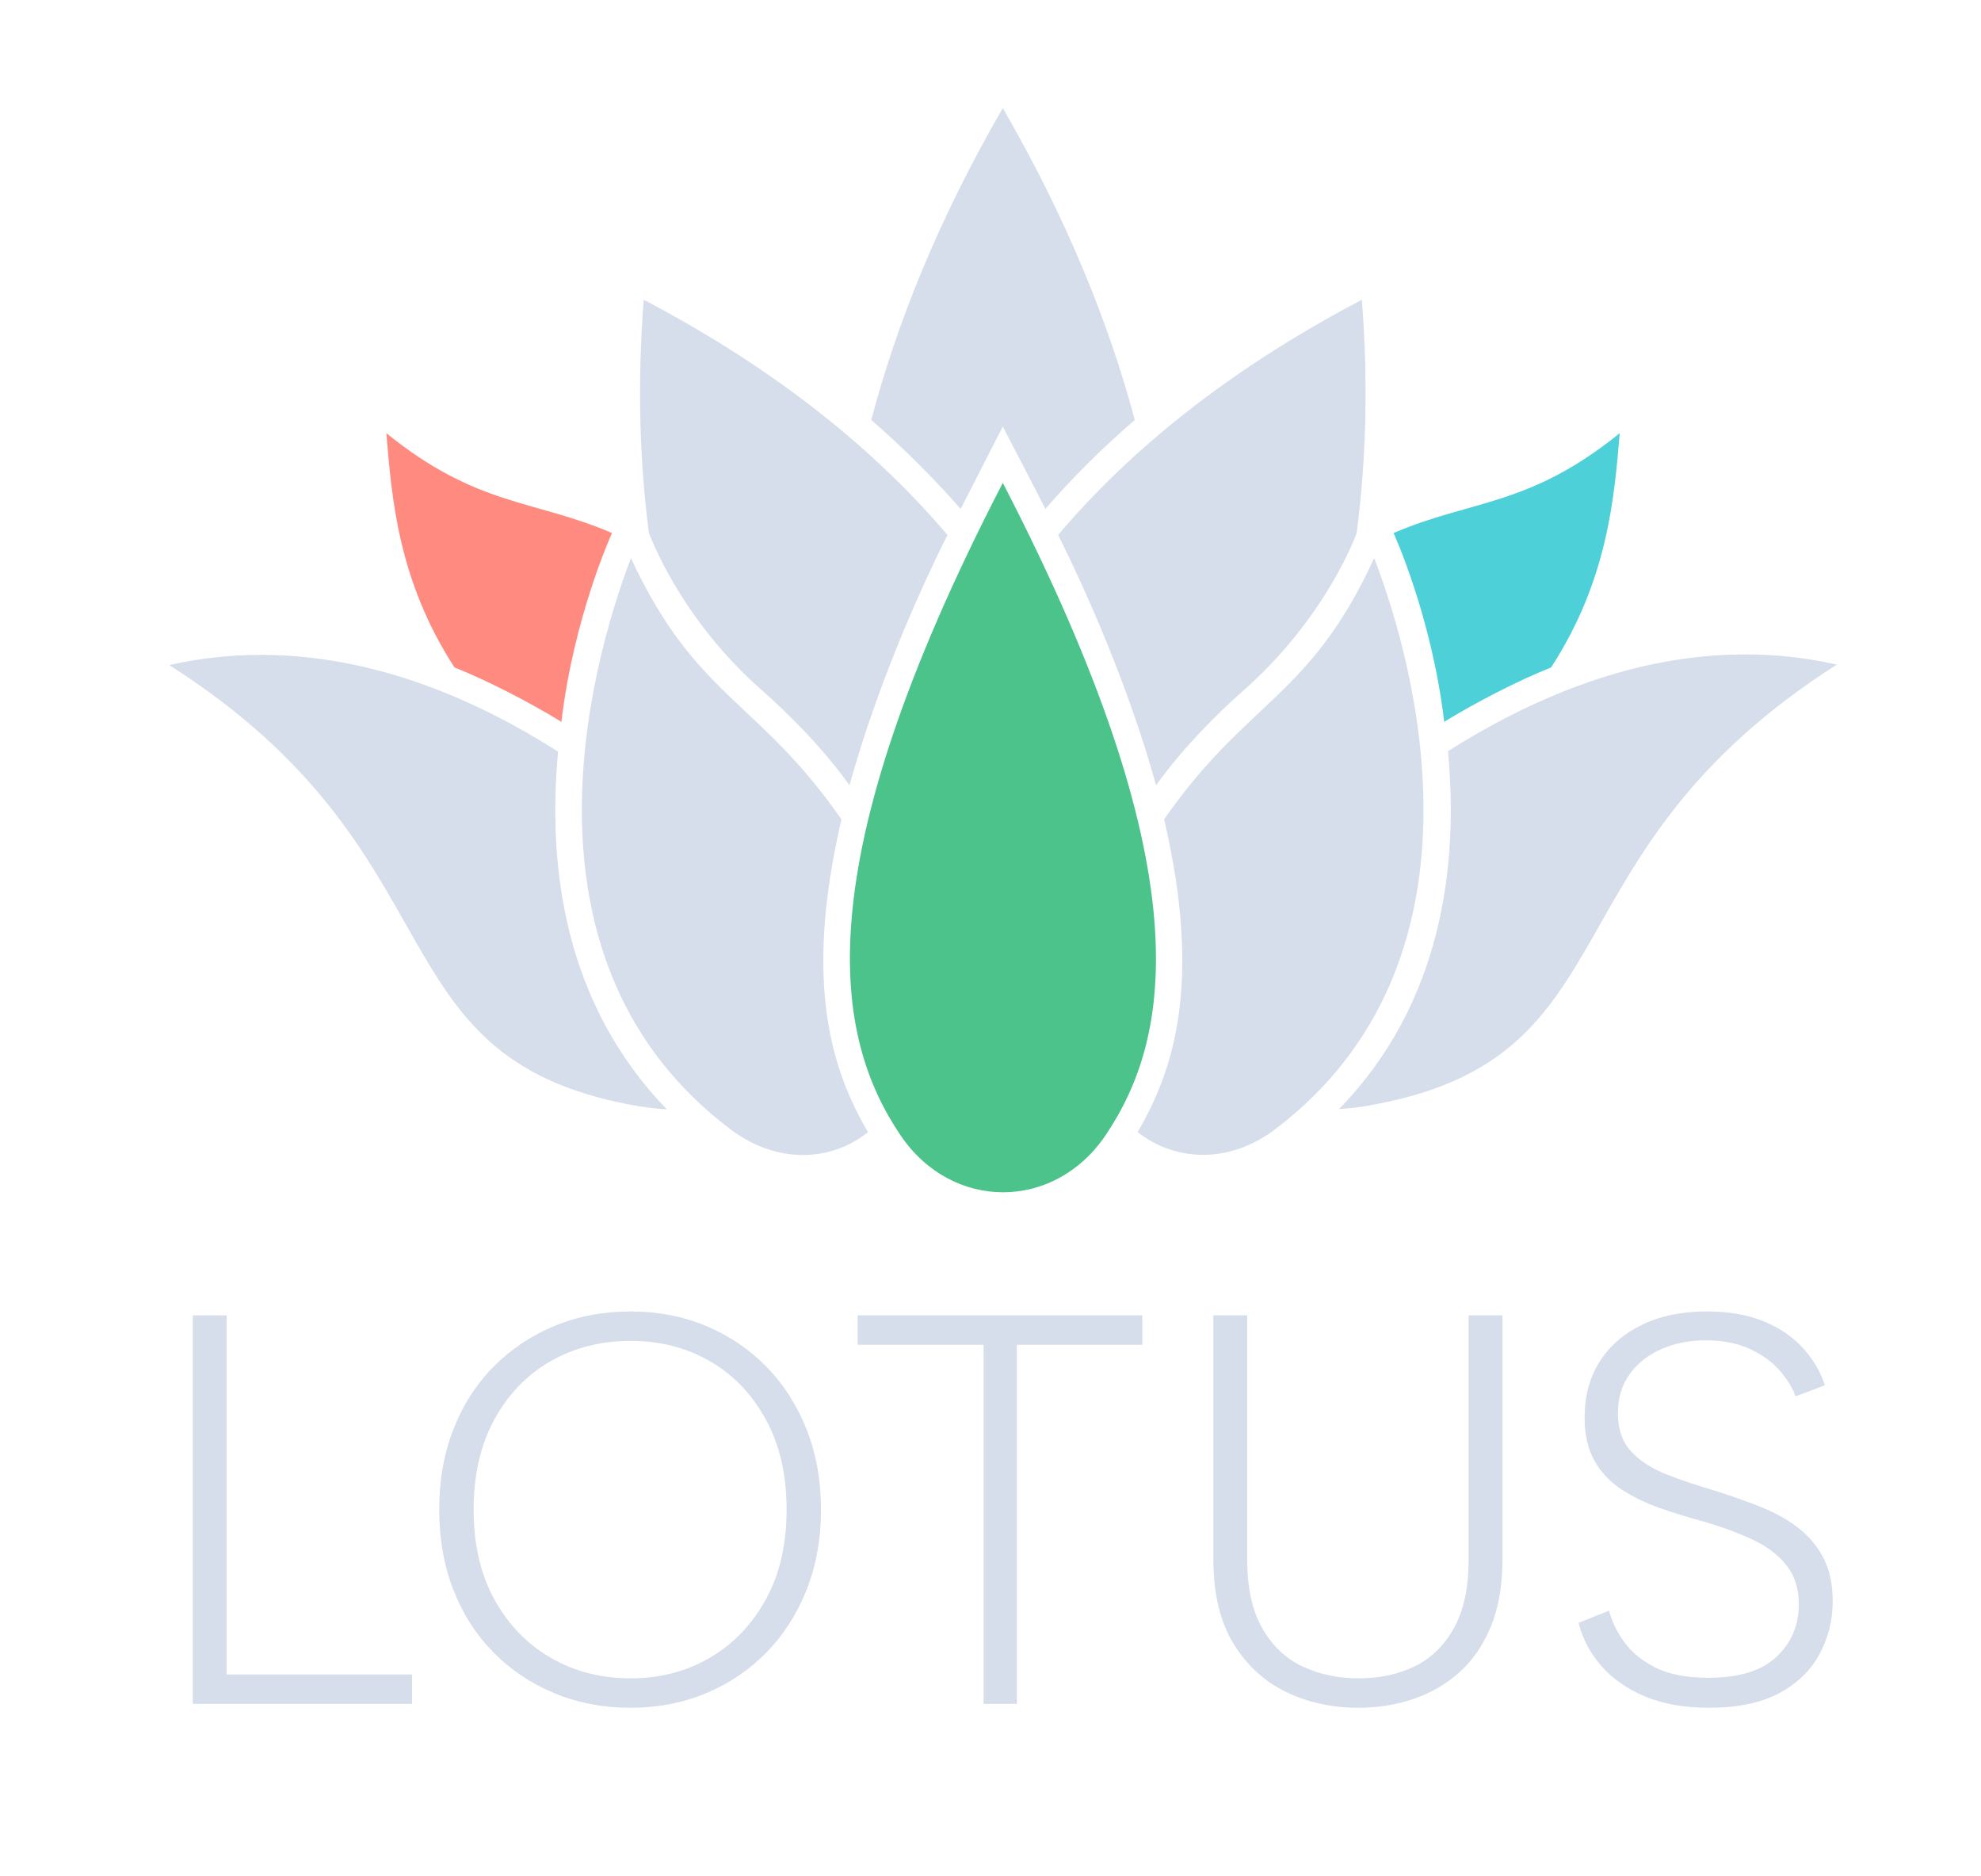
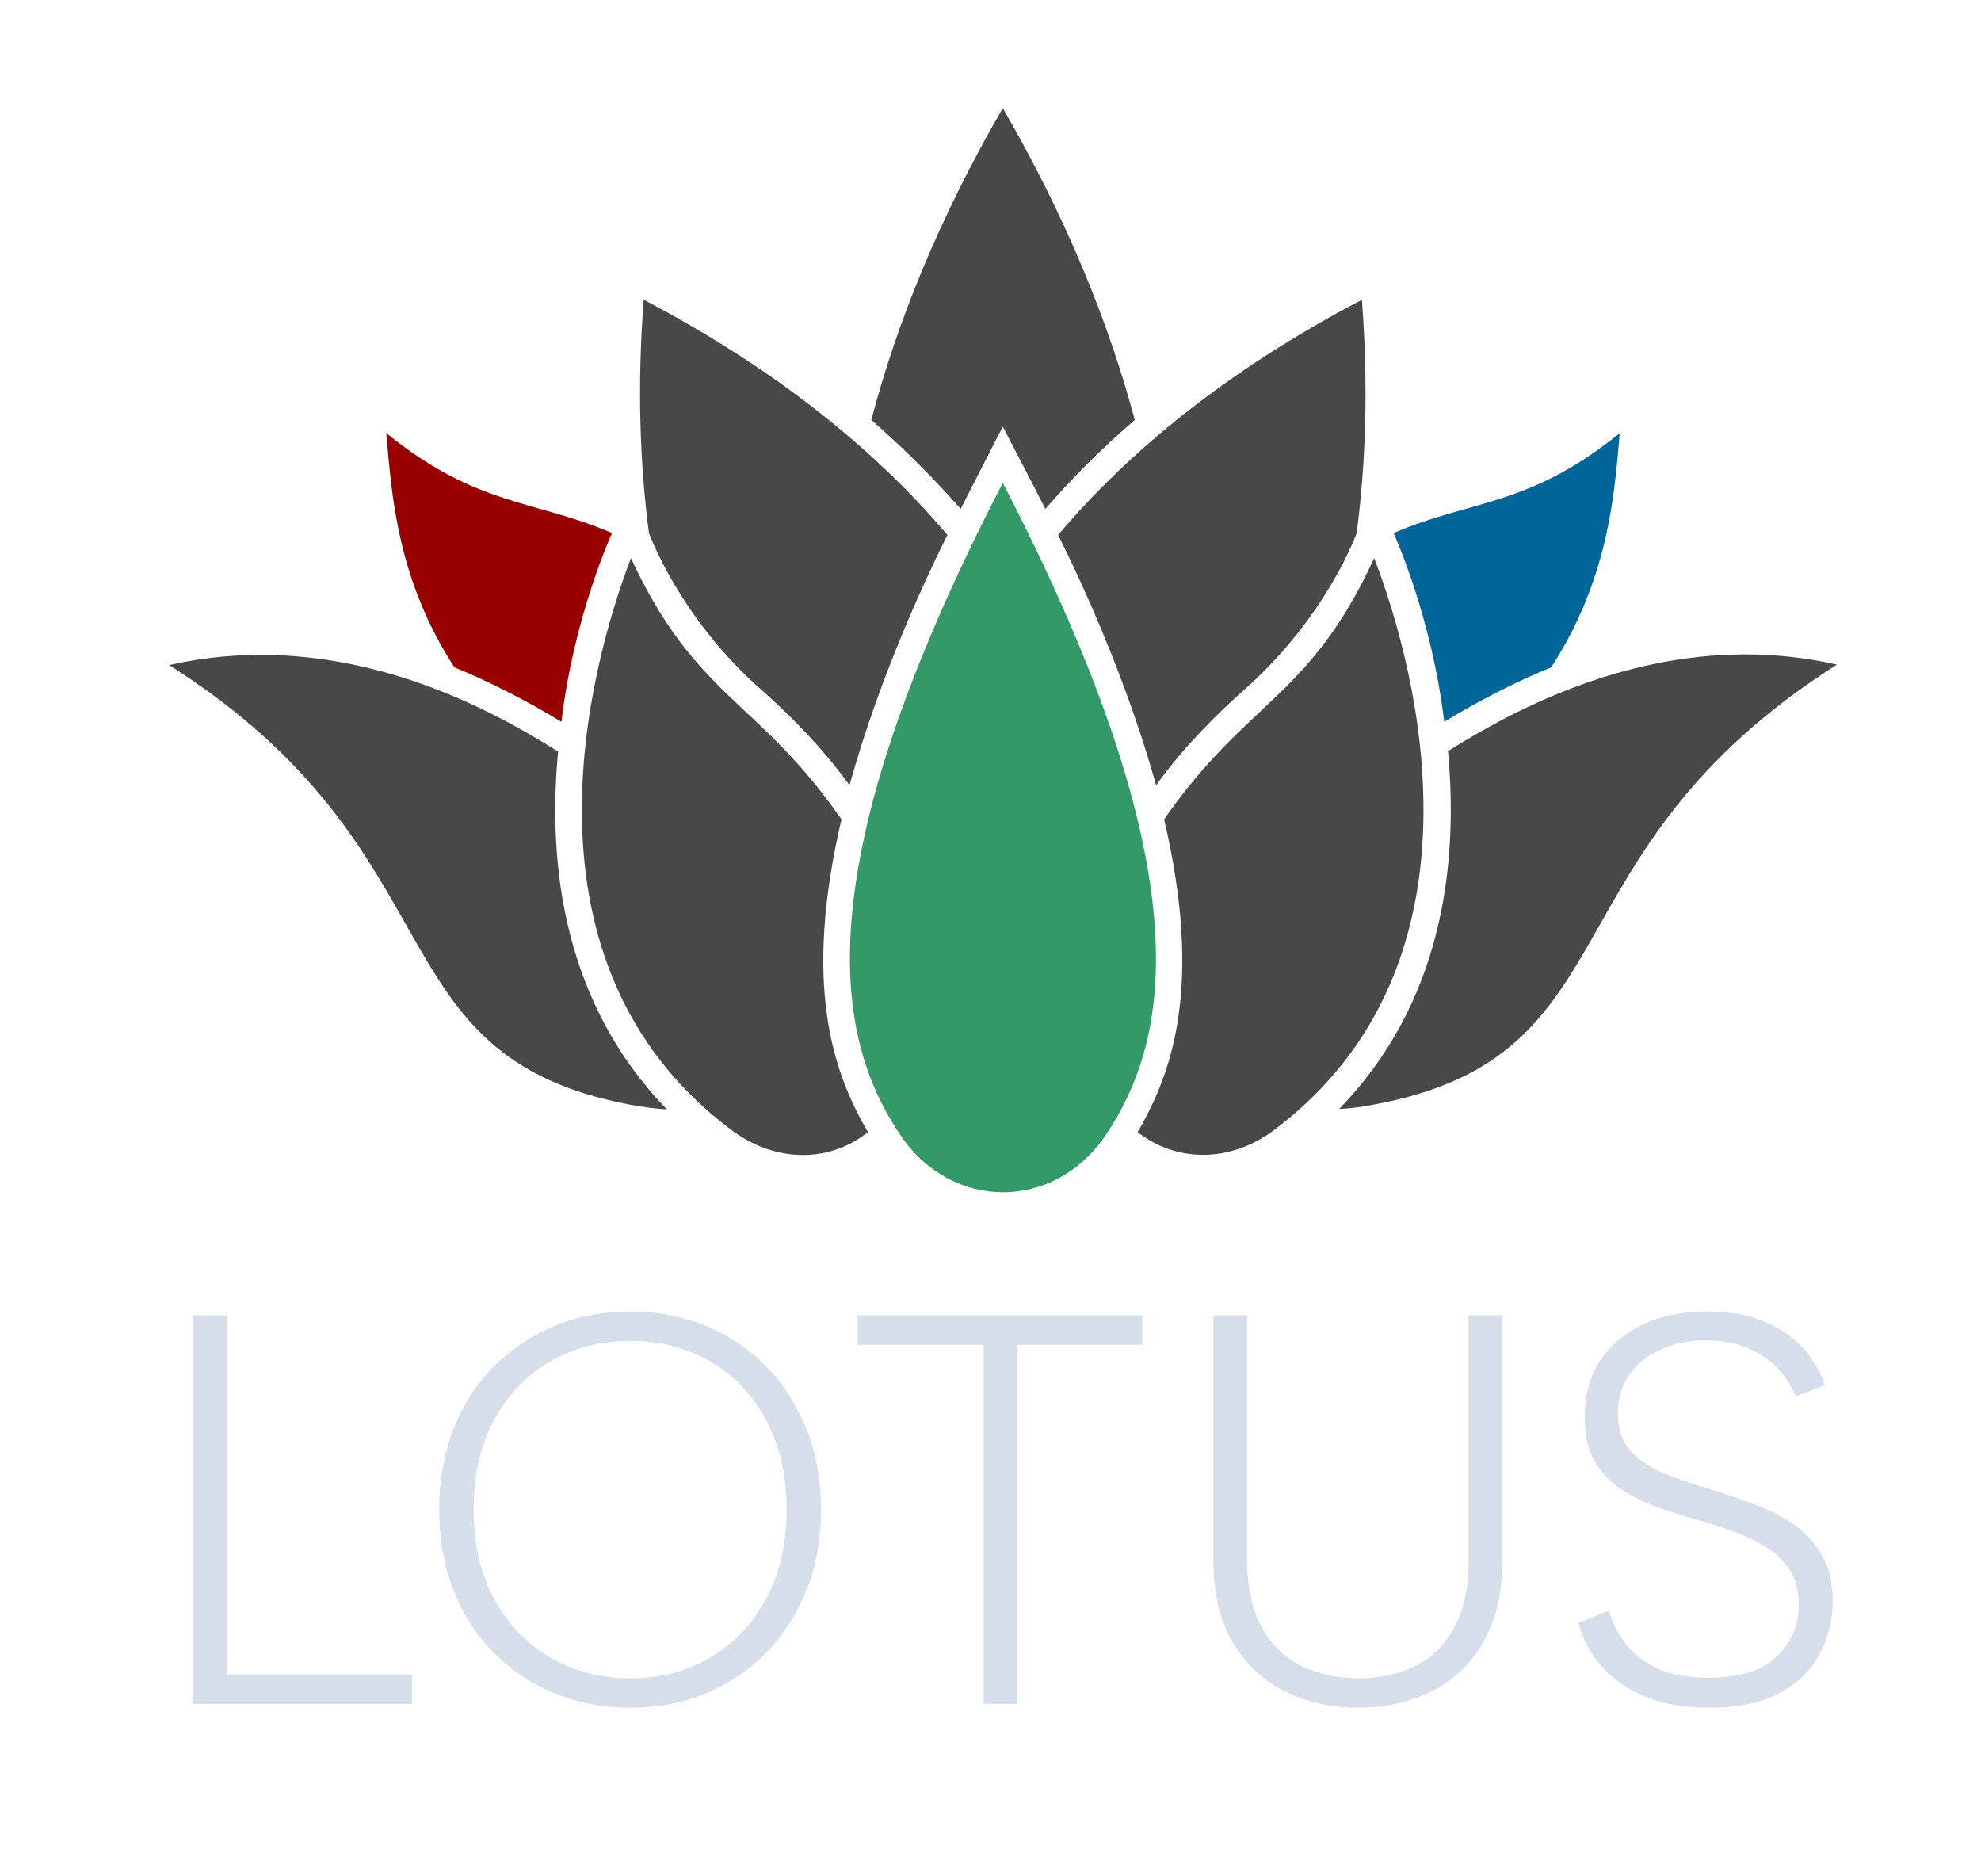
<svg xmlns="http://www.w3.org/2000/svg" viewBox="-60.090 -65.060 1213.700 1148.690" xml:space="preserve" style="background:0 0;background-color:transparent">
  <defs>
    <style type="text/css">
		/* Palette baked in: the app pinned this file because its own theme
- 		   contradicts the reader's OS, so `prefers-color-scheme` would lie. */
+ 		   contradicts the reader's OS, so `prefers-color-scheme` would lie.
+ 		   The flower is identical here and in favicon.svg, on purpose. */
		path{fill-opacity:1}
		</style>
    <linearGradient id="a" x1="0" x2="1" y1="0" y2="0" gradientTransform="matrix(1 0 0 -1 0 -.00065051)" gradientUnits="userSpaceOnUse">
      <stop offset="0" style="stop-color:#f74c00;stop-opacity:1" />
      <stop offset=".33" style="stop-color:#f74c00;stop-opacity:1" />
      <stop offset="1" style="stop-color:#f49600;stop-opacity:1" />
    </linearGradient>
    <linearGradient id="b" x1="0" x2="1" y1="0" y2="0" gradientTransform="matrix(1 0 0 -1 0 .00000123)" gradientUnits="userSpaceOnUse">
      <stop offset="0" style="stop-color:#cc3a00;stop-opacity:1" />
      <stop offset=".15" style="stop-color:#cc3a00;stop-opacity:1" />
      <stop offset=".74" style="stop-color:#f74c00;stop-opacity:1" />
      <stop offset="1" style="stop-color:#f74c00;stop-opacity:1" />
    </linearGradient>
    <linearGradient id="c" x1="0" x2="1" y1="0" y2="0" gradientTransform="scale(1 -1)" gradientUnits="userSpaceOnUse">
      <stop offset="0" style="stop-color:#cc3a00;stop-opacity:1" />
      <stop offset=".15" style="stop-color:#cc3a00;stop-opacity:1" />
      <stop offset=".74" style="stop-color:#f74c00;stop-opacity:1" />
      <stop offset="1" style="stop-color:#f74c00;stop-opacity:1" />
    </linearGradient>
  </defs>
  <g id="logo-content">
    <g class="lotus-wordmark" fill="#d5deea" fill-rule="nonzero" stroke="none" transform="translate(-725.5608 -269.2746)">
      <path d="M804.34 1009.913V1229.893H917.9V1247.913H783.6V1009.913Z" />
      <path d="M1051.86 1250.293Q1026.7 1250.293 1005.28 1241.453Q983.86 1232.613 967.88 1216.463Q951.9 1200.313 943.23 1178.043Q934.56 1155.773 934.56 1128.913Q934.56 1102.053 943.23 1079.783Q951.9 1057.513 967.88 1041.363Q983.86 1025.213 1005.28 1016.373Q1026.7 1007.533 1051.86 1007.533Q1076.68 1007.533 1097.93 1016.373Q1119.18 1025.213 1134.99 1041.363Q1150.8 1057.513 1159.64 1079.783Q1168.48 1102.053 1168.48 1128.913Q1168.48 1155.773 1159.64 1178.043Q1150.8 1200.313 1134.99 1216.463Q1119.18 1232.613 1097.93 1241.453Q1076.68 1250.293 1051.86 1250.293ZM1051.86 1232.273Q1078.72 1232.273 1100.31 1219.693Q1121.9 1207.113 1134.65 1183.993Q1147.4 1160.873 1147.4 1128.913Q1147.4 1096.953 1134.65 1073.663Q1121.9 1050.373 1100.31 1037.963Q1078.72 1025.553 1051.86 1025.553Q1024.66 1025.553 1002.9 1037.963Q981.14 1050.373 968.39 1073.663Q955.64 1096.953 955.64 1128.913Q955.64 1160.873 968.39 1183.993Q981.14 1207.113 1002.9 1219.693Q1024.66 1232.273 1051.86 1232.273Z" />
      <path d="M1190.92 1009.913H1365.34V1027.933H1288.5V1247.913H1268.1V1027.933H1190.92Z" />
      <path d="M1408.86 1009.913H1429.6V1159.513Q1429.6 1185.353 1438.78 1201.503Q1447.96 1217.653 1463.43 1224.963Q1478.9 1232.273 1497.94 1232.273Q1516.98 1232.273 1532.11 1224.963Q1547.24 1217.653 1556.25 1201.503Q1565.26 1185.353 1565.26 1159.513V1009.913H1586.0V1159.173Q1586.0 1182.973 1579.03 1200.143Q1572.06 1217.313 1559.82 1228.363Q1547.58 1239.413 1531.6 1244.853Q1515.62 1250.293 1497.6 1250.293Q1473.46 1250.293 1453.4 1240.603Q1433.34 1230.913 1421.1 1210.853Q1408.86 1190.793 1408.86 1159.173Z" />
      <path d="M1651.28 1190.793Q1653.66 1200.313 1660.46 1209.833Q1667.26 1219.353 1679.67 1225.643Q1692.08 1231.933 1712.14 1231.933Q1740.36 1231.933 1753.96 1219.013Q1767.56 1206.093 1767.56 1187.053Q1767.56 1172.433 1759.91 1162.913Q1752.26 1153.393 1739.17 1147.273Q1726.08 1141.153 1709.76 1136.393Q1695.82 1132.653 1682.73 1128.063Q1669.64 1123.473 1659.1 1116.673Q1648.56 1109.873 1642.44 1099.163Q1636.32 1088.453 1636.32 1072.473Q1636.32 1052.753 1645.5 1038.303Q1654.68 1023.853 1671.51 1015.693Q1688.34 1007.533 1711.12 1007.533Q1731.18 1007.533 1745.8 1013.483Q1760.42 1019.433 1769.94 1029.803Q1779.46 1040.173 1783.54 1052.753L1765.52 1059.553Q1762.8 1051.733 1755.83 1043.743Q1748.86 1035.753 1737.47 1030.483Q1726.08 1025.213 1710.44 1025.213Q1695.82 1025.213 1683.58 1030.483Q1671.34 1035.753 1664.03 1045.783Q1656.72 1055.813 1656.72 1069.753Q1656.72 1084.713 1664.88 1093.383Q1673.04 1102.053 1686.47 1107.323Q1699.9 1112.593 1716.22 1117.353Q1730.16 1121.773 1743.25 1126.873Q1756.34 1131.973 1766.37 1139.453Q1776.4 1146.933 1782.35 1157.983Q1788.3 1169.033 1788.3 1185.013Q1788.3 1202.353 1780.31 1217.313Q1772.32 1232.273 1755.66 1241.283Q1739.0 1250.293 1712.48 1250.293Q1689.7 1250.293 1673.21 1243.323Q1656.72 1236.353 1646.52 1224.623Q1636.32 1212.893 1632.58 1198.273Z" />
    </g>
-     <path d="M1279.855 270.436c-39.086 67.512-64.844 131.369-80.579 191.013 19.797 17.259 38.032 35.457 54.782 54.492 3.807-7.614 25.797-50.435 25.797-50.434 0 0 22.28 42.82 26.087 50.434 16.497-19.035 34.732-37.234 54.782-54.492-15.989-59.644-41.785-123.501-80.869-191.013m-219.998 117.39c-4.061 52.538-2.395 100.005 3.188 142.898.254 0 18.15 51.959 70.434 97.391 13.452 11.929 35.205 32.99 52.463 57.101 3.046-10.66 19.643-72.369 60-153.332-43.401-51.015-103.344-100.656-186.086-144.057m439.997 0c-82.74 43.401-142.939 93.042-186.085 144.057 40.355 81.217 56.955 142.672 60 153.332 17.259-24.111 39.012-45.172 52.463-57.101 52.284-45.685 70.435-97.391 70.435-97.391 5.584-42.893 7.248-90.36 3.188-142.898" class="lotus-ink" fill="#d5deea" fill-rule="nonzero" stroke="none" transform="translate(-725.5608 -269.2746)" />
-     <path d="M902.177 469.565c3.299 39.086 6.967 89.925 41.739 143.477 19.797 7.868 45.71 21.15 65.507 33.333 7.614-64.72 31.014-115.651 31.014-115.651-47.715-20.558-82.423-15.982-138.26-61.159" class="lotus-red" fill="#ff8a80" fill-rule="nonzero" stroke="none" transform="translate(-725.5608 -269.2746)" />
-     <path d="M1657.823 469.565c-55.836 45.177-90.833 40.601-138.549 61.159 0 0 23.4 50.931 31.015 115.651 19.796-12.183 45.711-25.465 65.507-33.333 34.771-53.553 38.729-104.391 42.028-143.477" class="lotus-teal" fill="#4dd0d8" fill-rule="nonzero" stroke="none" transform="translate(-725.5608 -269.2746)" />
-     <path d="M1279.855 500c-123.095 237.815-102.963 340.063-62.608 399.707 31.472 46.446 94.035 46.447 125.507 0 40.355-59.644 60.197-161.892-62.898-399.707" class="lotus-green" fill="#4cc38a" fill-rule="nonzero" stroke="none" transform="translate(-725.5608 -269.2746)" />
-     <path d="M1052.031 546.086c-26.649 69.796-73.43 248.041 60.579 349.563 28.172 21.573 61.54 20.557 84.637 2.029-21.827-37.309-39.835-90.578-16.232-191.593-51.269-73.603-89.137-74.213-128.984-159.999m455.359 0c-39.593 86.04-77.425 86.396-128.695 159.999 23.604 101.014 5.596 154.284-16.232 191.593 23.351 18.274 56.465 19.544 84.637-2.029 133.755-101.776 87.192-279.767 60.289-349.563" class="lotus-ink" fill="#d5deea" fill-rule="nonzero" stroke="none" transform="translate(-725.5608 -269.2746)" />
-     <path d="M1725.649 605.216c-63.9 2.225-123.171 27.531-173.043 59.13 6.599 70.558-3.723 154.409-66.667 219.129 7.361-.254 14.741-1.376 22.609-2.899 159.389-30.203 101.1-153.792 282.316-269.273-22.144-5.013-43.917-6.828-65.216-6.087m-891.298.29c-21.3-.722-43.073 1.074-65.217 6.087 181.216 115.227 122.928 239.071 282.317 269.273 7.868 1.523 15.248 2.39 22.608 2.899-62.943-64.974-73.265-148.825-66.666-219.129-49.873-31.789-109.143-56.965-173.042-59.13" class="lotus-ink" fill="#d5deea" fill-rule="nonzero" stroke="none" transform="translate(-725.5608 -269.2746)" />
+     <path d="M1279.855 270.436c-39.086 67.512-64.844 131.369-80.579 191.013 19.797 17.259 38.032 35.457 54.782 54.492 3.807-7.614 25.797-50.435 25.797-50.434 0 0 22.28 42.82 26.087 50.434 16.497-19.035 34.732-37.234 54.782-54.492-15.989-59.644-41.785-123.501-80.869-191.013m-219.998 117.39c-4.061 52.538-2.395 100.005 3.188 142.898.254 0 18.15 51.959 70.434 97.391 13.452 11.929 35.205 32.99 52.463 57.101 3.046-10.66 19.643-72.369 60-153.332-43.401-51.015-103.344-100.656-186.086-144.057m439.997 0c-82.74 43.401-142.939 93.042-186.085 144.057 40.355 81.217 56.955 142.672 60 153.332 17.259-24.111 39.012-45.172 52.463-57.101 52.284-45.685 70.435-97.391 70.435-97.391 5.584-42.893 7.248-90.36 3.188-142.898" style="fill:#484848;fill-opacity:1;fill-rule:nonzero;stroke:none;stroke-width:1.333" transform="translate(-725.5608 -269.2746)" />
+     <path d="M902.177 469.565c3.299 39.086 6.967 89.925 41.739 143.477 19.797 7.868 45.71 21.15 65.507 33.333 7.614-64.72 31.014-115.651 31.014-115.651-47.715-20.558-82.423-15.982-138.26-61.159" style="fill:#900;fill-opacity:1;fill-rule:nonzero;stroke:none;stroke-width:1.333" transform="translate(-725.5608 -269.2746)" />
+     <path d="M1657.823 469.565c-55.836 45.177-90.833 40.601-138.549 61.159 0 0 23.4 50.931 31.015 115.651 19.796-12.183 45.711-25.465 65.507-33.333 34.771-53.553 38.729-104.391 42.028-143.477" style="fill:#069;fill-opacity:1;fill-rule:nonzero;stroke:none;stroke-width:1.333" transform="translate(-725.5608 -269.2746)" />
+     <path d="M1279.855 500c-123.095 237.815-102.963 340.063-62.608 399.707 31.472 46.446 94.035 46.447 125.507 0 40.355-59.644 60.197-161.892-62.898-399.707" style="fill:#396;fill-opacity:1;fill-rule:nonzero;stroke:none;stroke-width:1.333" transform="translate(-725.5608 -269.2746)" />
+     <path d="M1052.031 546.086c-26.649 69.796-73.43 248.041 60.579 349.563 28.172 21.573 61.54 20.557 84.637 2.029-21.827-37.309-39.835-90.578-16.232-191.593-51.269-73.603-89.137-74.213-128.984-159.999m455.359 0c-39.593 86.04-77.425 86.396-128.695 159.999 23.604 101.014 5.596 154.284-16.232 191.593 23.351 18.274 56.465 19.544 84.637-2.029 133.755-101.776 87.192-279.767 60.289-349.563" style="fill:#484848;fill-opacity:1;fill-rule:nonzero;stroke:none;stroke-width:1.333" transform="translate(-725.5608 -269.2746)" />
+     <path d="M1725.649 605.216c-63.9 2.225-123.171 27.531-173.043 59.13 6.599 70.558-3.723 154.409-66.667 219.129 7.361-.254 14.741-1.376 22.609-2.899 159.389-30.203 101.1-153.792 282.316-269.273-22.144-5.013-43.917-6.828-65.216-6.087m-891.298.29c-21.3-.722-43.073 1.074-65.217 6.087 181.216 115.227 122.928 239.071 282.317 269.273 7.868 1.523 15.248 2.39 22.608 2.899-62.943-64.974-73.265-148.825-66.666-219.129-49.873-31.789-109.143-56.965-173.042-59.13" style="fill:#484848;fill-opacity:1;fill-rule:nonzero;stroke:none;stroke-width:1.333" transform="translate(-725.5608 -269.2746)" />
  </g>
</svg>
